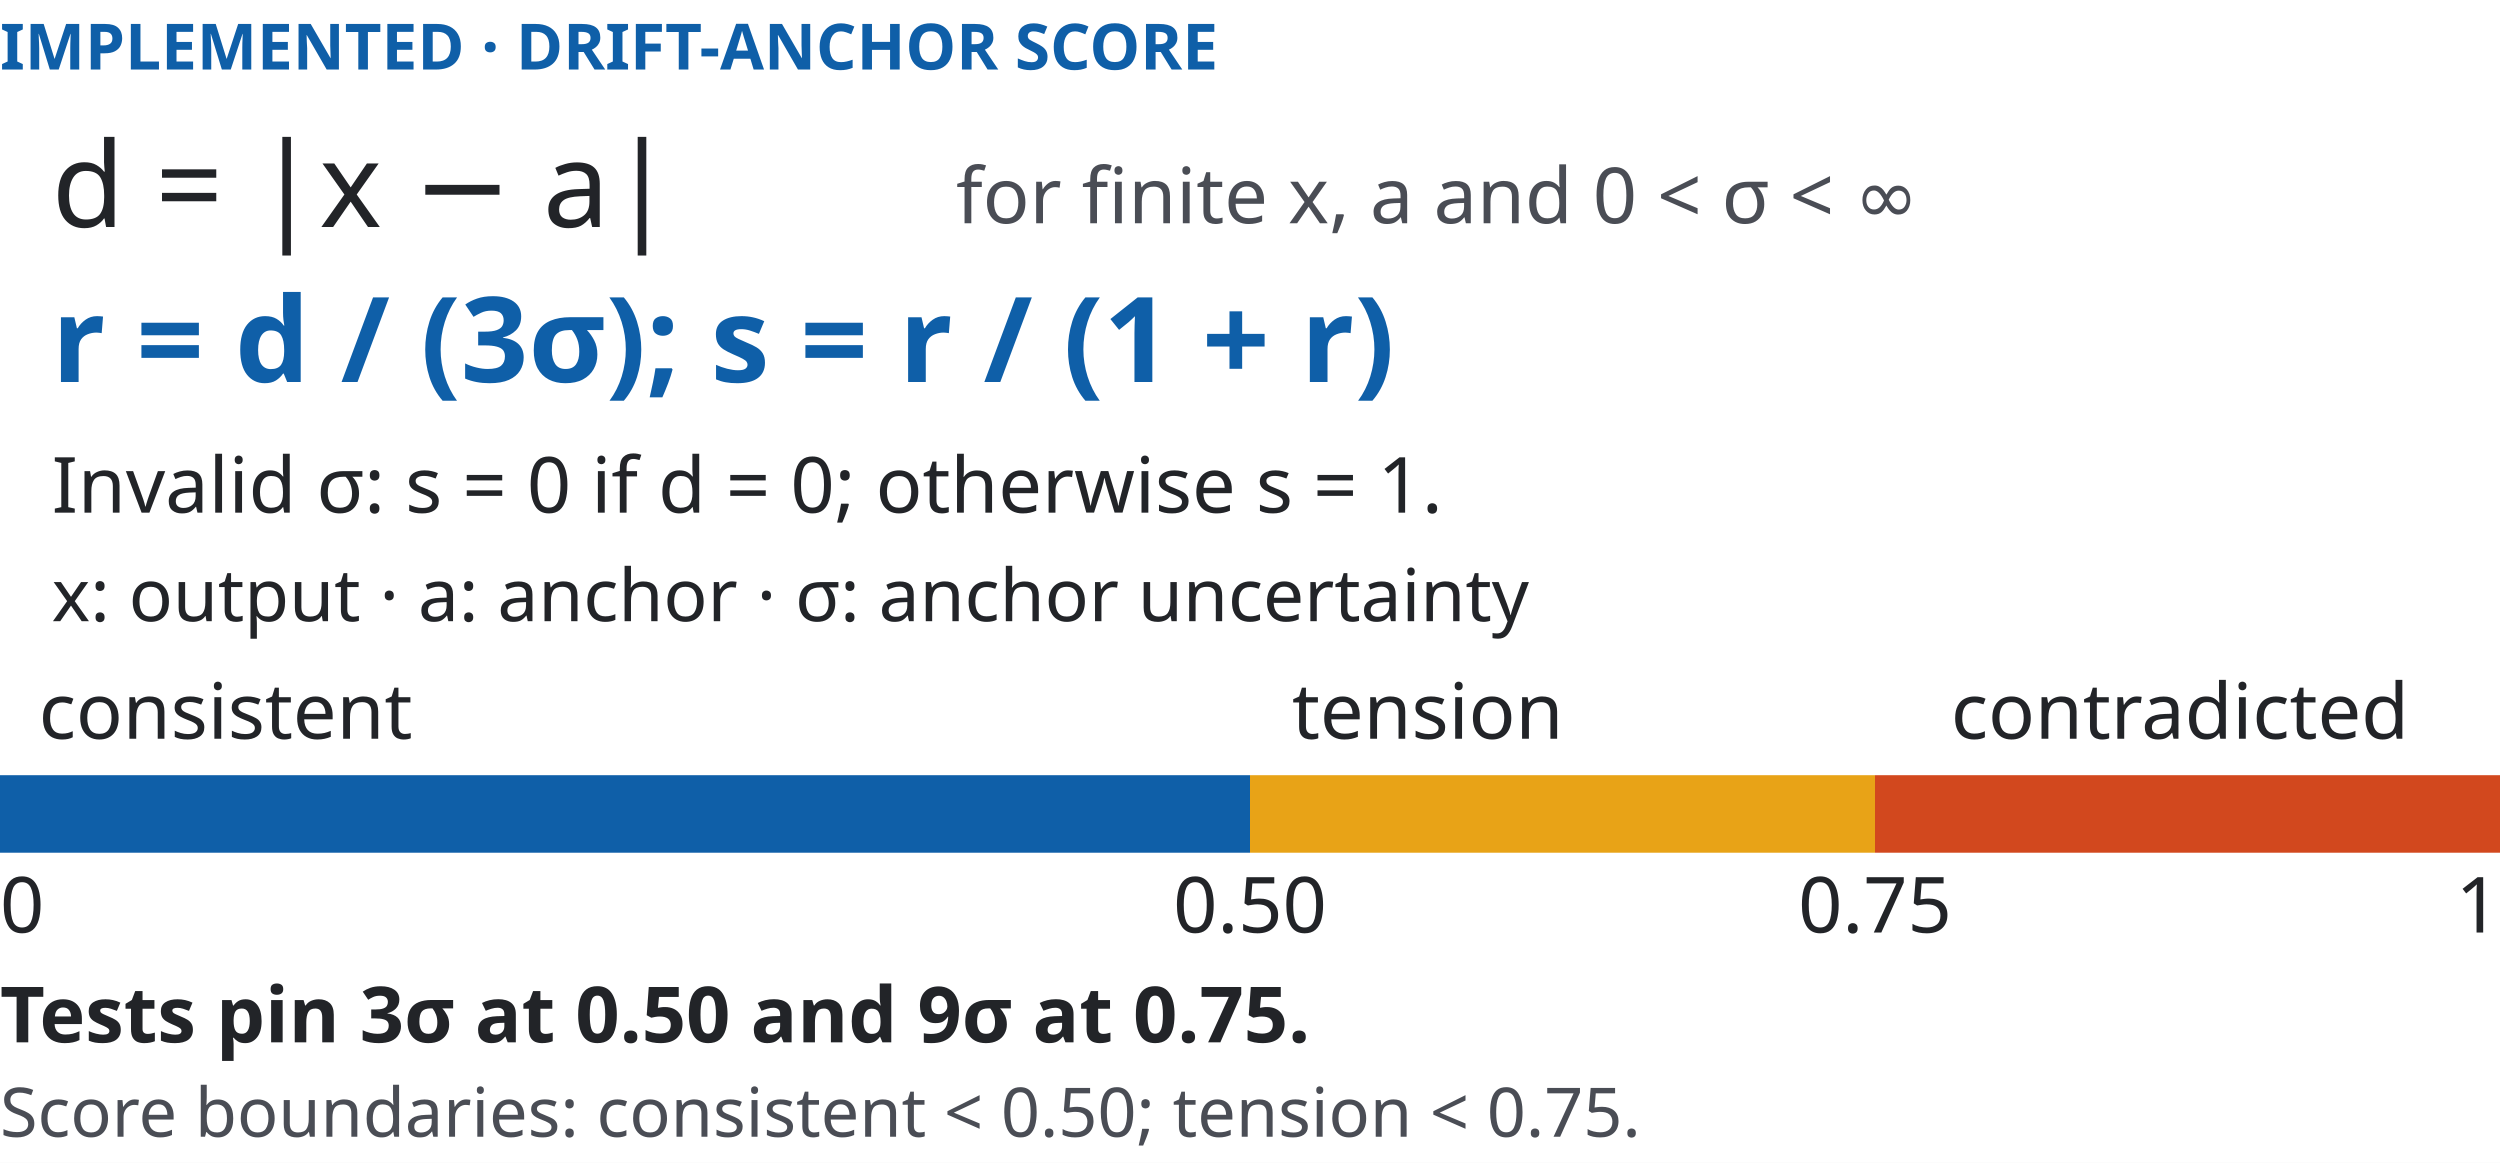
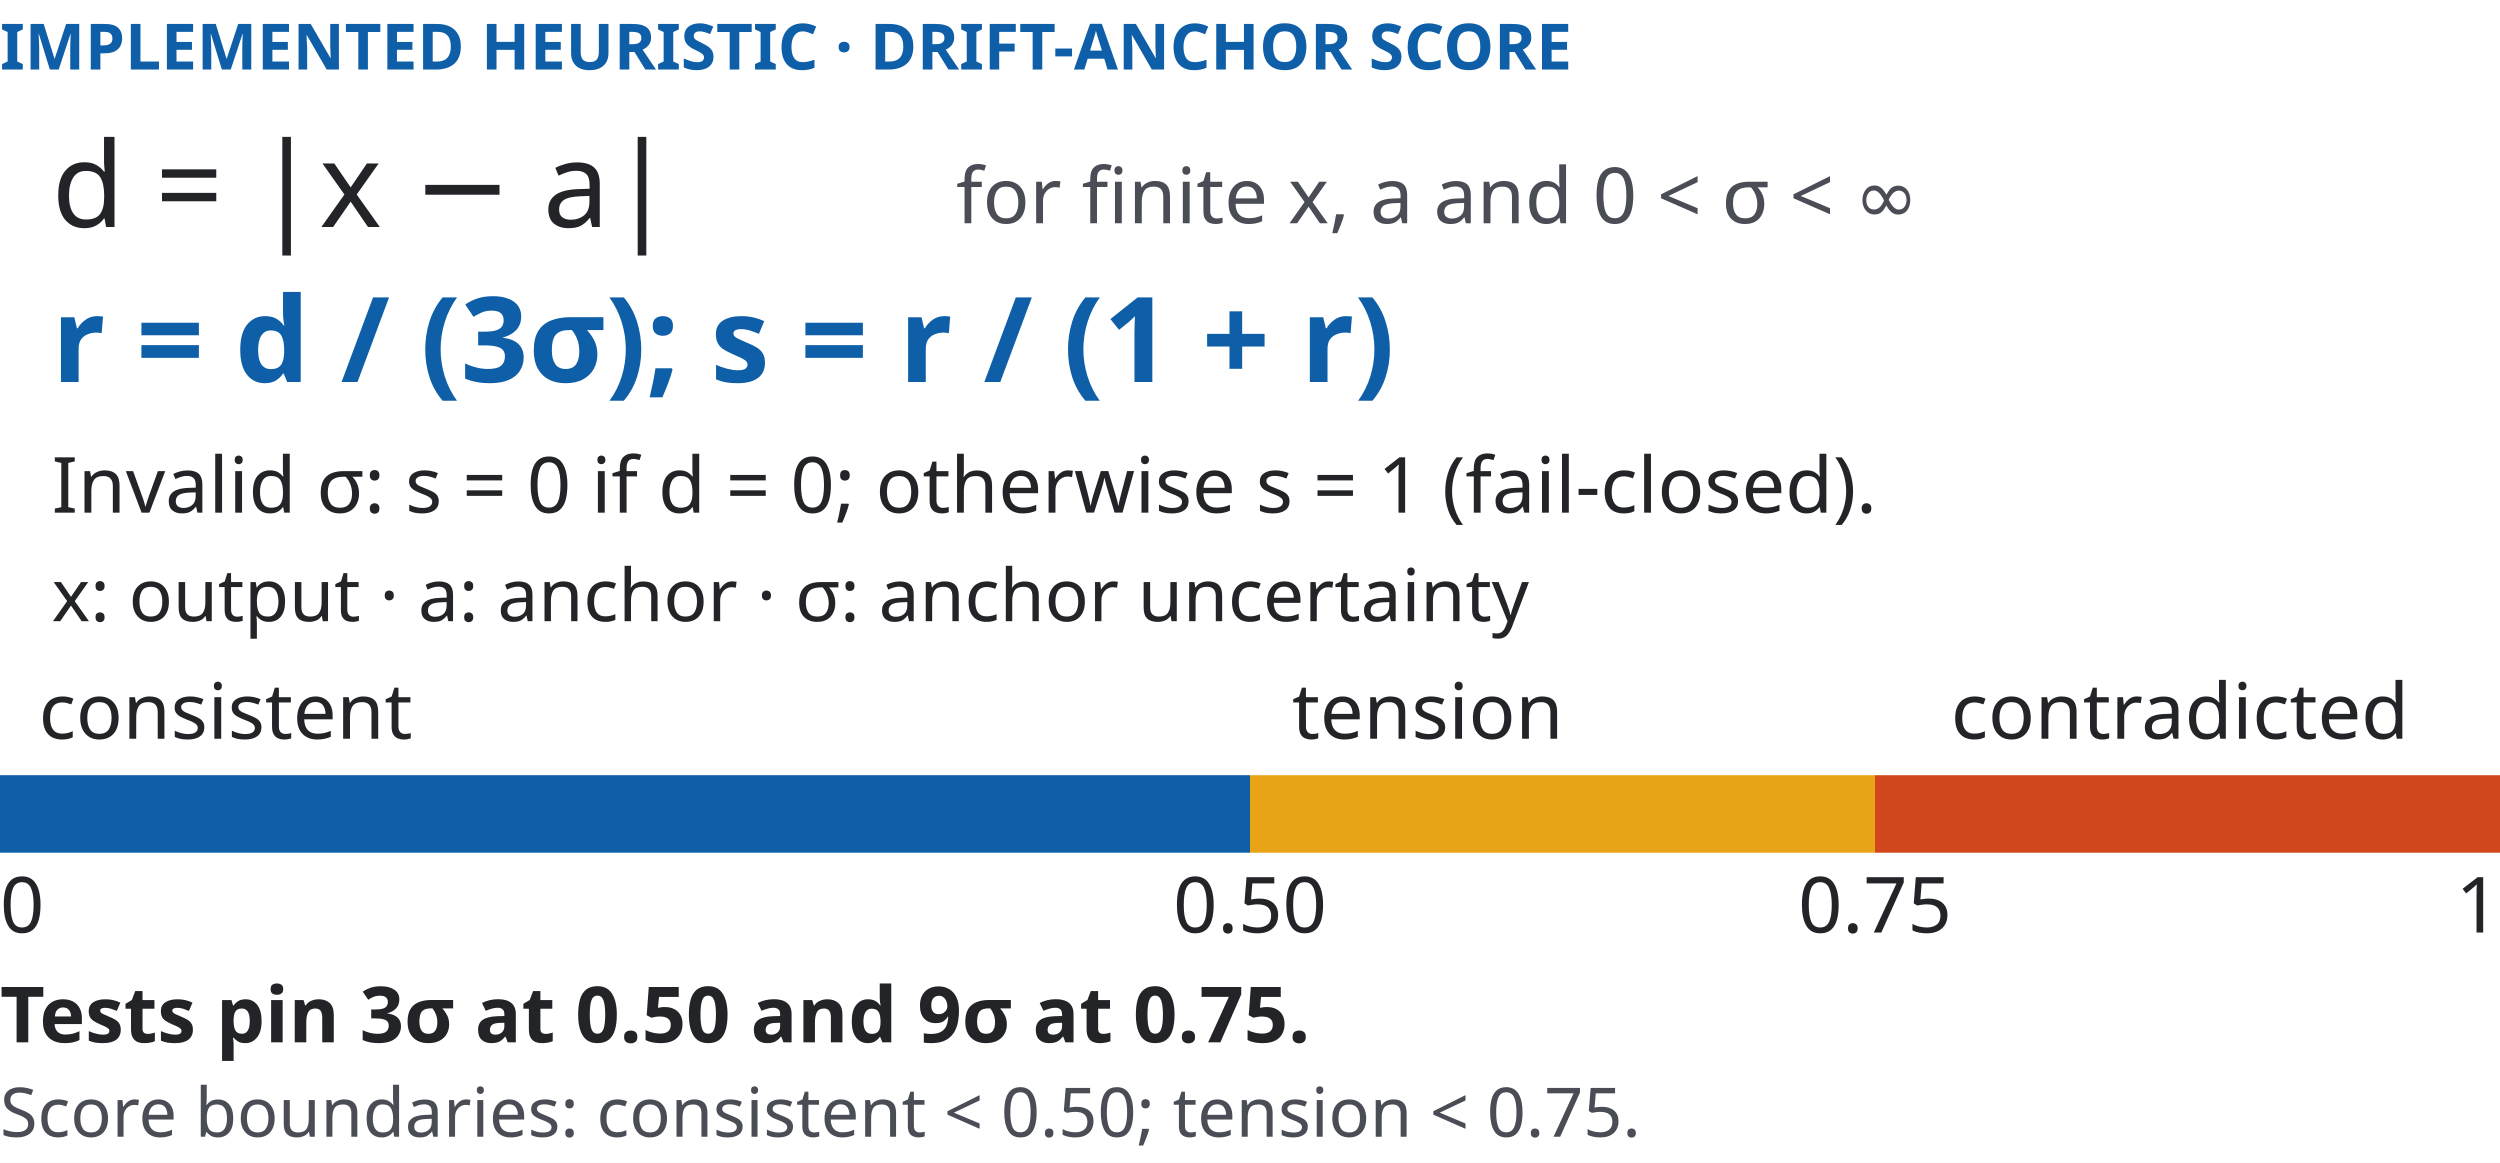
<svg xmlns="http://www.w3.org/2000/svg" width="548.504pt" height="255.118pt" viewBox="0 0 548.504 255.118" version="1.1">
  <defs>
    <style type="text/css">*{stroke-linejoin: round; stroke-linecap: butt}</style>
  </defs>
  <g id="figure_1">
    <g id="patch_1">
      <path d="M 0 255.118  L 548.504 255.118  L 548.504 0  L 0 0  z " style="fill: #ffffff" />
    </g>
    <g id="axes_1">
      <g id="patch_2">
-         <path d="M 0 170.079  L 274.252 170.079  L 274.252 187.087  L 0 187.087  z " clip-path="url(#p7f00d78178)" style="fill: #0f5fa8" />
+         <path d="M 0 170.079  L 274.252 170.079  L 274.252 187.087  L 0 187.087  z " clip-path="url(#p0cc662d7ba)" style="fill: #0f5fa8" />
      </g>
      <g id="patch_3">
-         <path d="M 274.252 170.079  L 411.378 170.079  L 411.378 187.087  L 274.252 187.087  z " clip-path="url(#p7f00d78178)" style="fill: #e8a317" />
+         <path d="M 274.252 170.079  L 411.378 170.079  L 411.378 187.087  L 274.252 187.087  z " clip-path="url(#p0cc662d7ba)" style="fill: #e8a317" />
      </g>
      <g id="patch_4">
-         <path d="M 411.378 170.079  L 548.504 170.079  L 548.504 187.087  L 411.378 187.087  z " clip-path="url(#p7f00d78178)" style="fill: #d2481e" />
+         <path d="M 411.378 170.079  L 548.504 170.079  L 548.504 187.087  L 411.378 187.087  z " clip-path="url(#p0cc662d7ba)" style="fill: #d2481e" />
      </g>
      <g id="text_1">
-         <text style="font-weight: 700; font-size: 14px; font-family: 'IBM Plex Sans'; text-anchor: start; fill: #0f5fa8" x="0" y="15.259" transform="rotate(-0 0 15.25858)">IMPLEMENTED · DRIFT-ANCHOR SCORE</text>
+         <text style="font-weight: 700; font-size: 14px; font-family: 'IBM Plex Sans'; text-anchor: start; fill: #0f5fa8" x="0" y="15.259" transform="rotate(-0 0 15.25858)">IMPLEMENTED HEURISTIC · DRIFT-ANCHOR SCORE</text>
      </g>
      <g id="text_2">
        <text style="font-size: 26px; font-family: 'IBM Plex Sans'; text-anchor: start; fill: #222428" x="11.339" y="49.8" transform="rotate(-0 11.33858 49.79968)">d = |x − a|</text>
      </g>
      <g id="text_3">
        <text style="font-size: 17px; font-family: 'IBM Plex Sans'; text-anchor: start; fill: #4a4d55" x="209.764" y="48.98" transform="rotate(-0 209.7638 48.98047)">for finite x, a and 0 &lt; σ &lt; ∞</text>
      </g>
      <g id="text_4">
        <text style="font-weight: 600; font-size: 26px; font-family: 'IBM Plex Sans'; text-anchor: start; fill: #0f5fa8" x="11.339" y="83.815" transform="rotate(-0 11.33858 83.81543)">r = d / (3σ);  s = r / (1 + r)</text>
      </g>
      <g id="text_5">
-         <text style="font-size: 17px; font-family: 'IBM Plex Sans'; text-anchor: start; fill: #222428" x="11.339" y="112.477" transform="rotate(-0 11.33858 112.4765)">Invalid σ: s = 0 if d = 0; otherwise s = 1.</text>
+         <text style="font-size: 17px; font-family: 'IBM Plex Sans'; text-anchor: start; fill: #222428" x="11.339" y="112.477" transform="rotate(-0 11.33858 112.4765)">Invalid σ: s = 0 if d = 0; otherwise s = 1 (fail-closed).</text>
      </g>
      <g id="text_6">
        <text style="font-size: 16px; font-family: 'IBM Plex Sans'; text-anchor: start; fill: #222428" x="11.339" y="136.291" transform="rotate(-0 11.33858 136.291)">x: output · a: anchor · σ: anchor uncertainty</text>
      </g>
      <g id="text_7">
        <text style="font-size: 17px; font-family: 'IBM Plex Sans'; text-anchor: start; fill: #222428" x="8.504" y="162.083" transform="rotate(-0 8.503937 162.0828)">consistent</text>
      </g>
      <g id="text_8">
        <text style="font-size: 17px; font-family: 'IBM Plex Sans'; text-anchor: start; fill: #222428" x="283.465" y="162.083" transform="rotate(-0 283.4646 162.0828)">tension</text>
      </g>
      <g id="text_9">
        <text style="font-size: 17px; font-family: 'IBM Plex Sans'; text-anchor: start; fill: #222428" x="428.031" y="162.083" transform="rotate(-0 428.0315 162.0828)">contradicted</text>
      </g>
      <g id="text_10">
        <text style="font-size: 17px; font-family: 'IBM Plex Sans'; text-anchor: start; fill: #222428" x="0" y="204.603" transform="rotate(-0 0 204.6025)">0</text>
      </g>
      <g id="text_11">
        <text style="font-size: 17px; font-family: 'IBM Plex Sans'; text-anchor: middle; fill: #222428" x="274.252" y="204.603" transform="rotate(-0 274.252 204.6025)">0.50</text>
      </g>
      <g id="text_12">
        <text style="font-size: 17px; font-family: 'IBM Plex Sans'; text-anchor: middle; fill: #222428" x="411.378" y="204.603" transform="rotate(-0 411.378 204.6025)">0.75</text>
      </g>
      <g id="text_13">
        <text style="font-size: 17px; font-family: 'IBM Plex Sans'; text-anchor: end; fill: #222428" x="548.504" y="204.603" transform="rotate(-0 548.5039 204.6025)">1</text>
      </g>
      <g id="text_14">
        <text style="font-weight: 600; font-size: 17px; font-family: 'IBM Plex Sans'; text-anchor: start; fill: #222428" x="0" y="228.697" transform="rotate(-0 0 228.697)">Tests pin 3σ at 0.50 and 9σ at 0.75.</text>
      </g>
      <g id="text_15">
        <text style="font-size: 15px; font-family: 'IBM Plex Sans'; text-anchor: start; fill: #4a4d55" x="0" y="249.397" transform="rotate(-0 0 249.3969)">Score boundaries: consistent &lt; 0.50; tension &lt; 0.75.</text>
      </g>
    </g>
  </g>
  <defs>
-     <clipPath id="p7f00d78178">
+     <clipPath id="p0cc662d7ba">
      <rect x="0" y="0" width="548.504" height="255.118" />
    </clipPath>
  </defs>
</svg>
